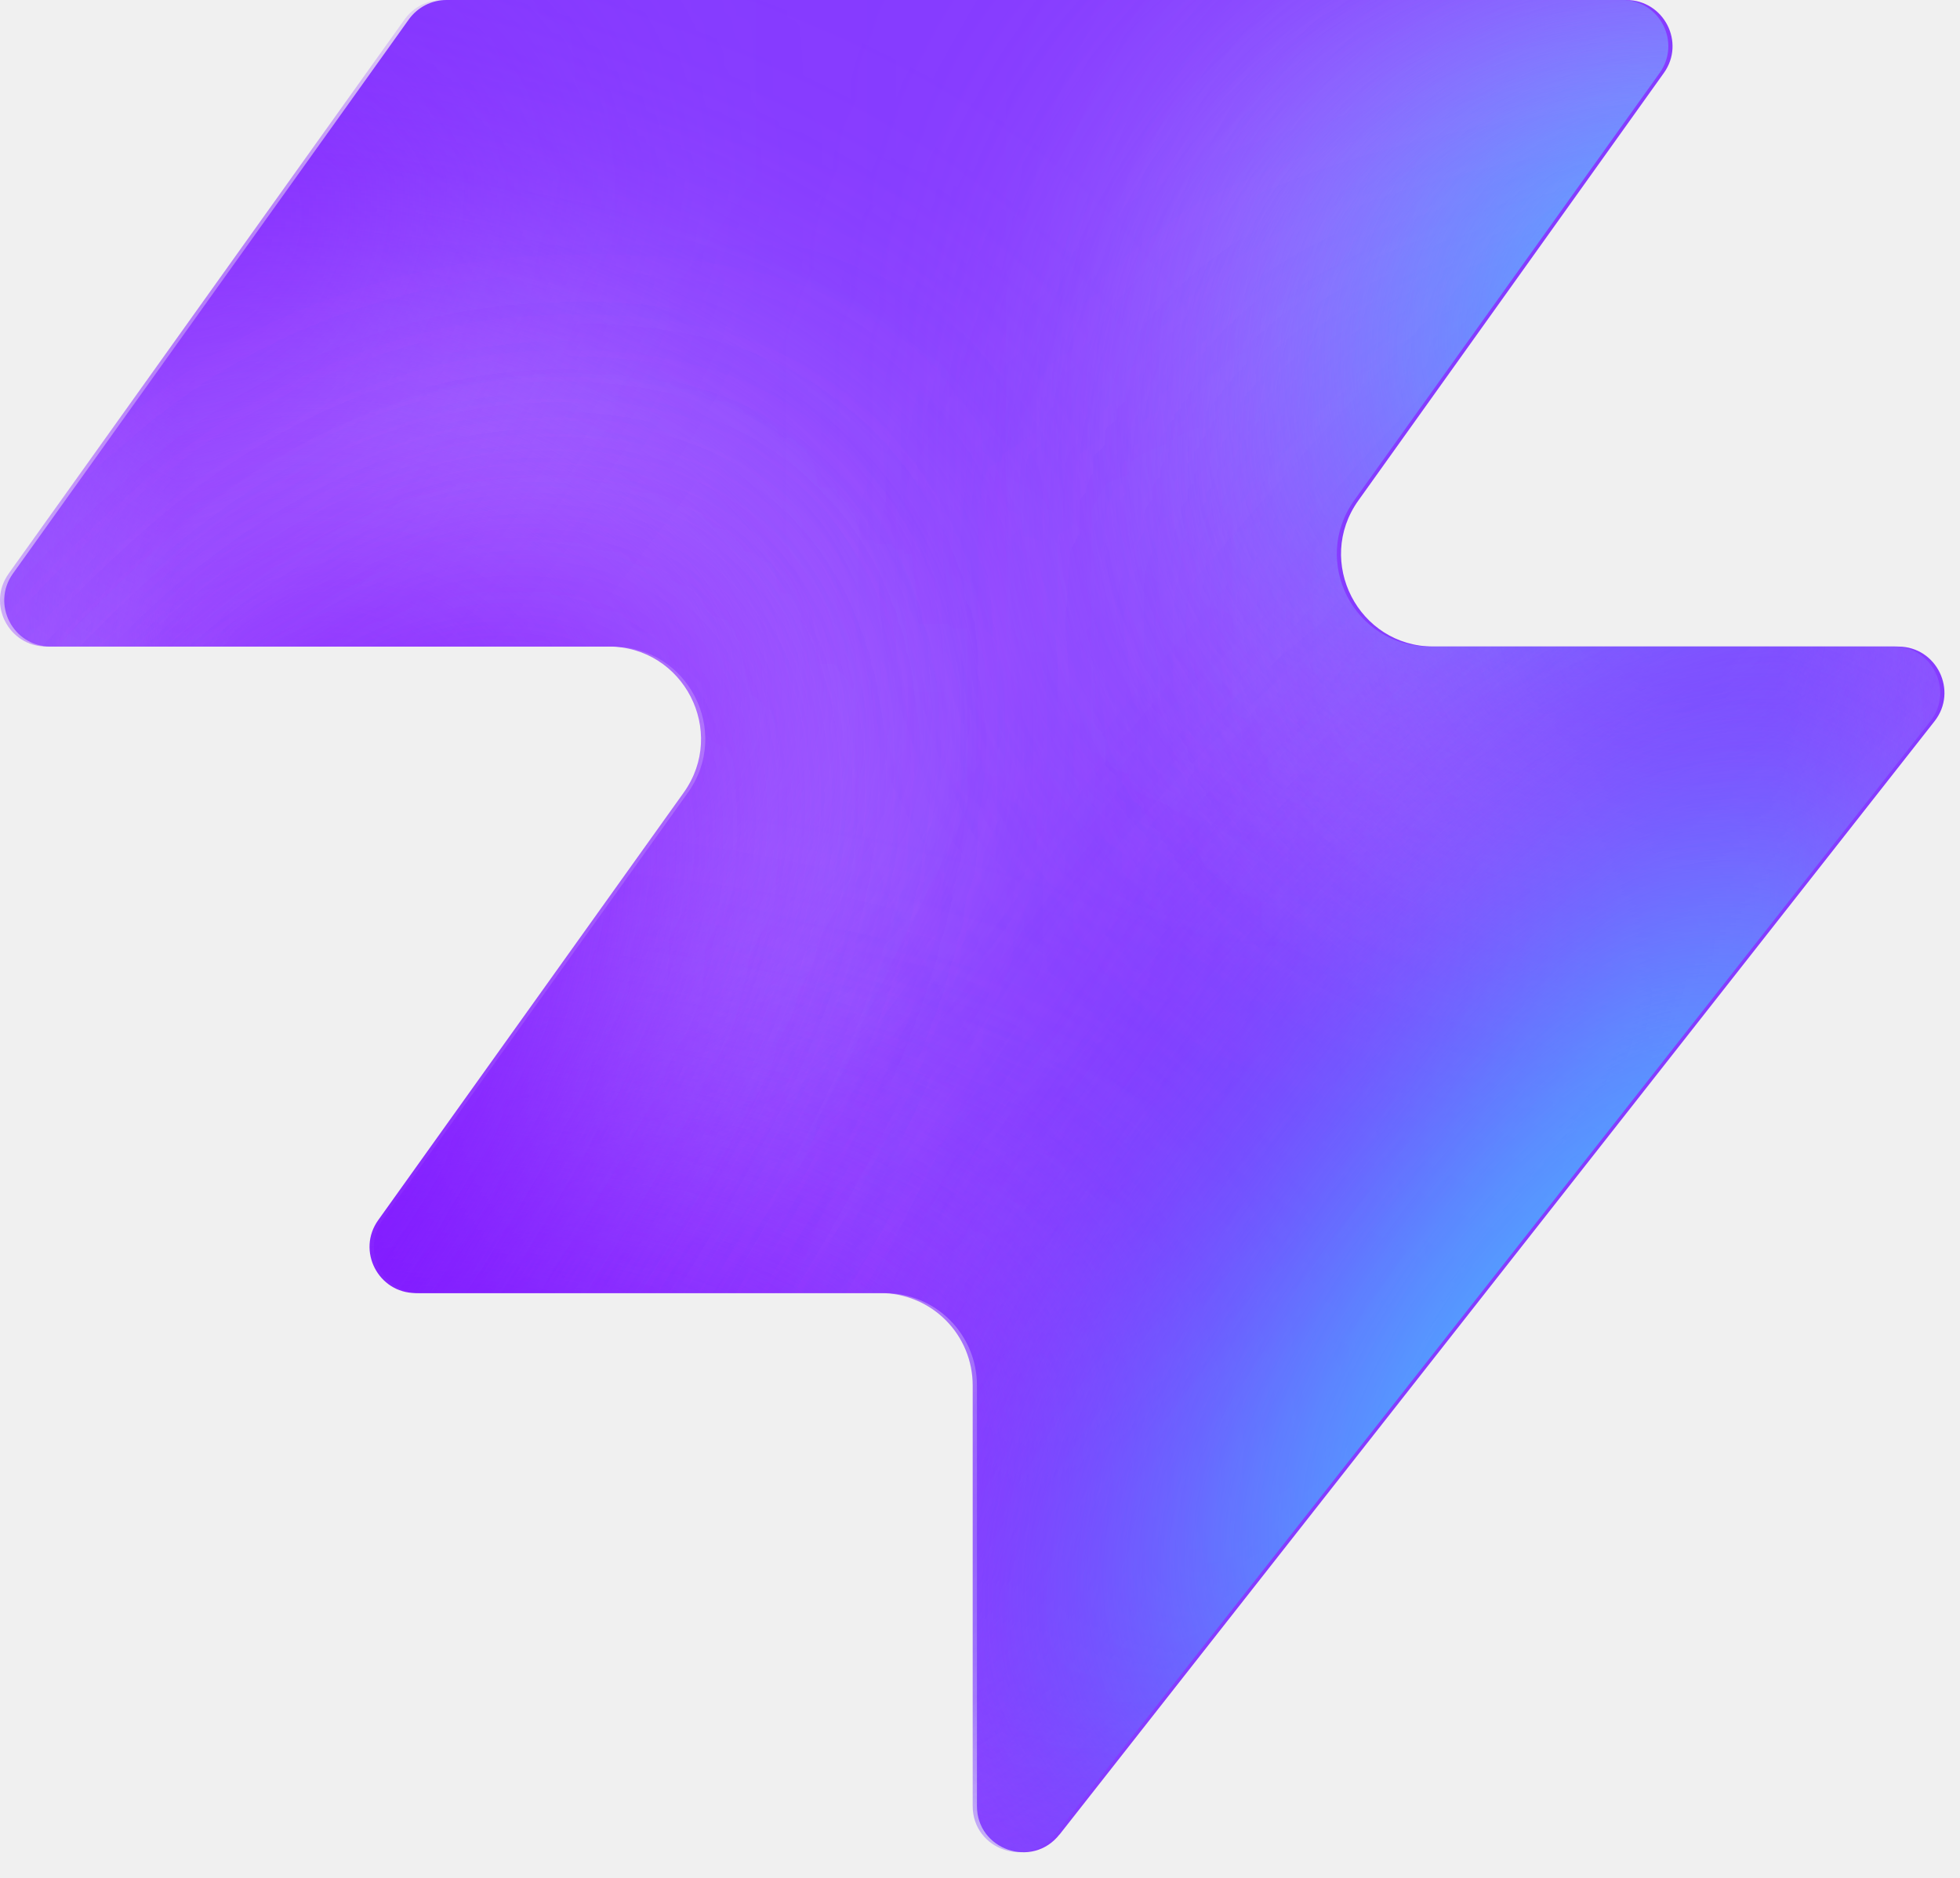
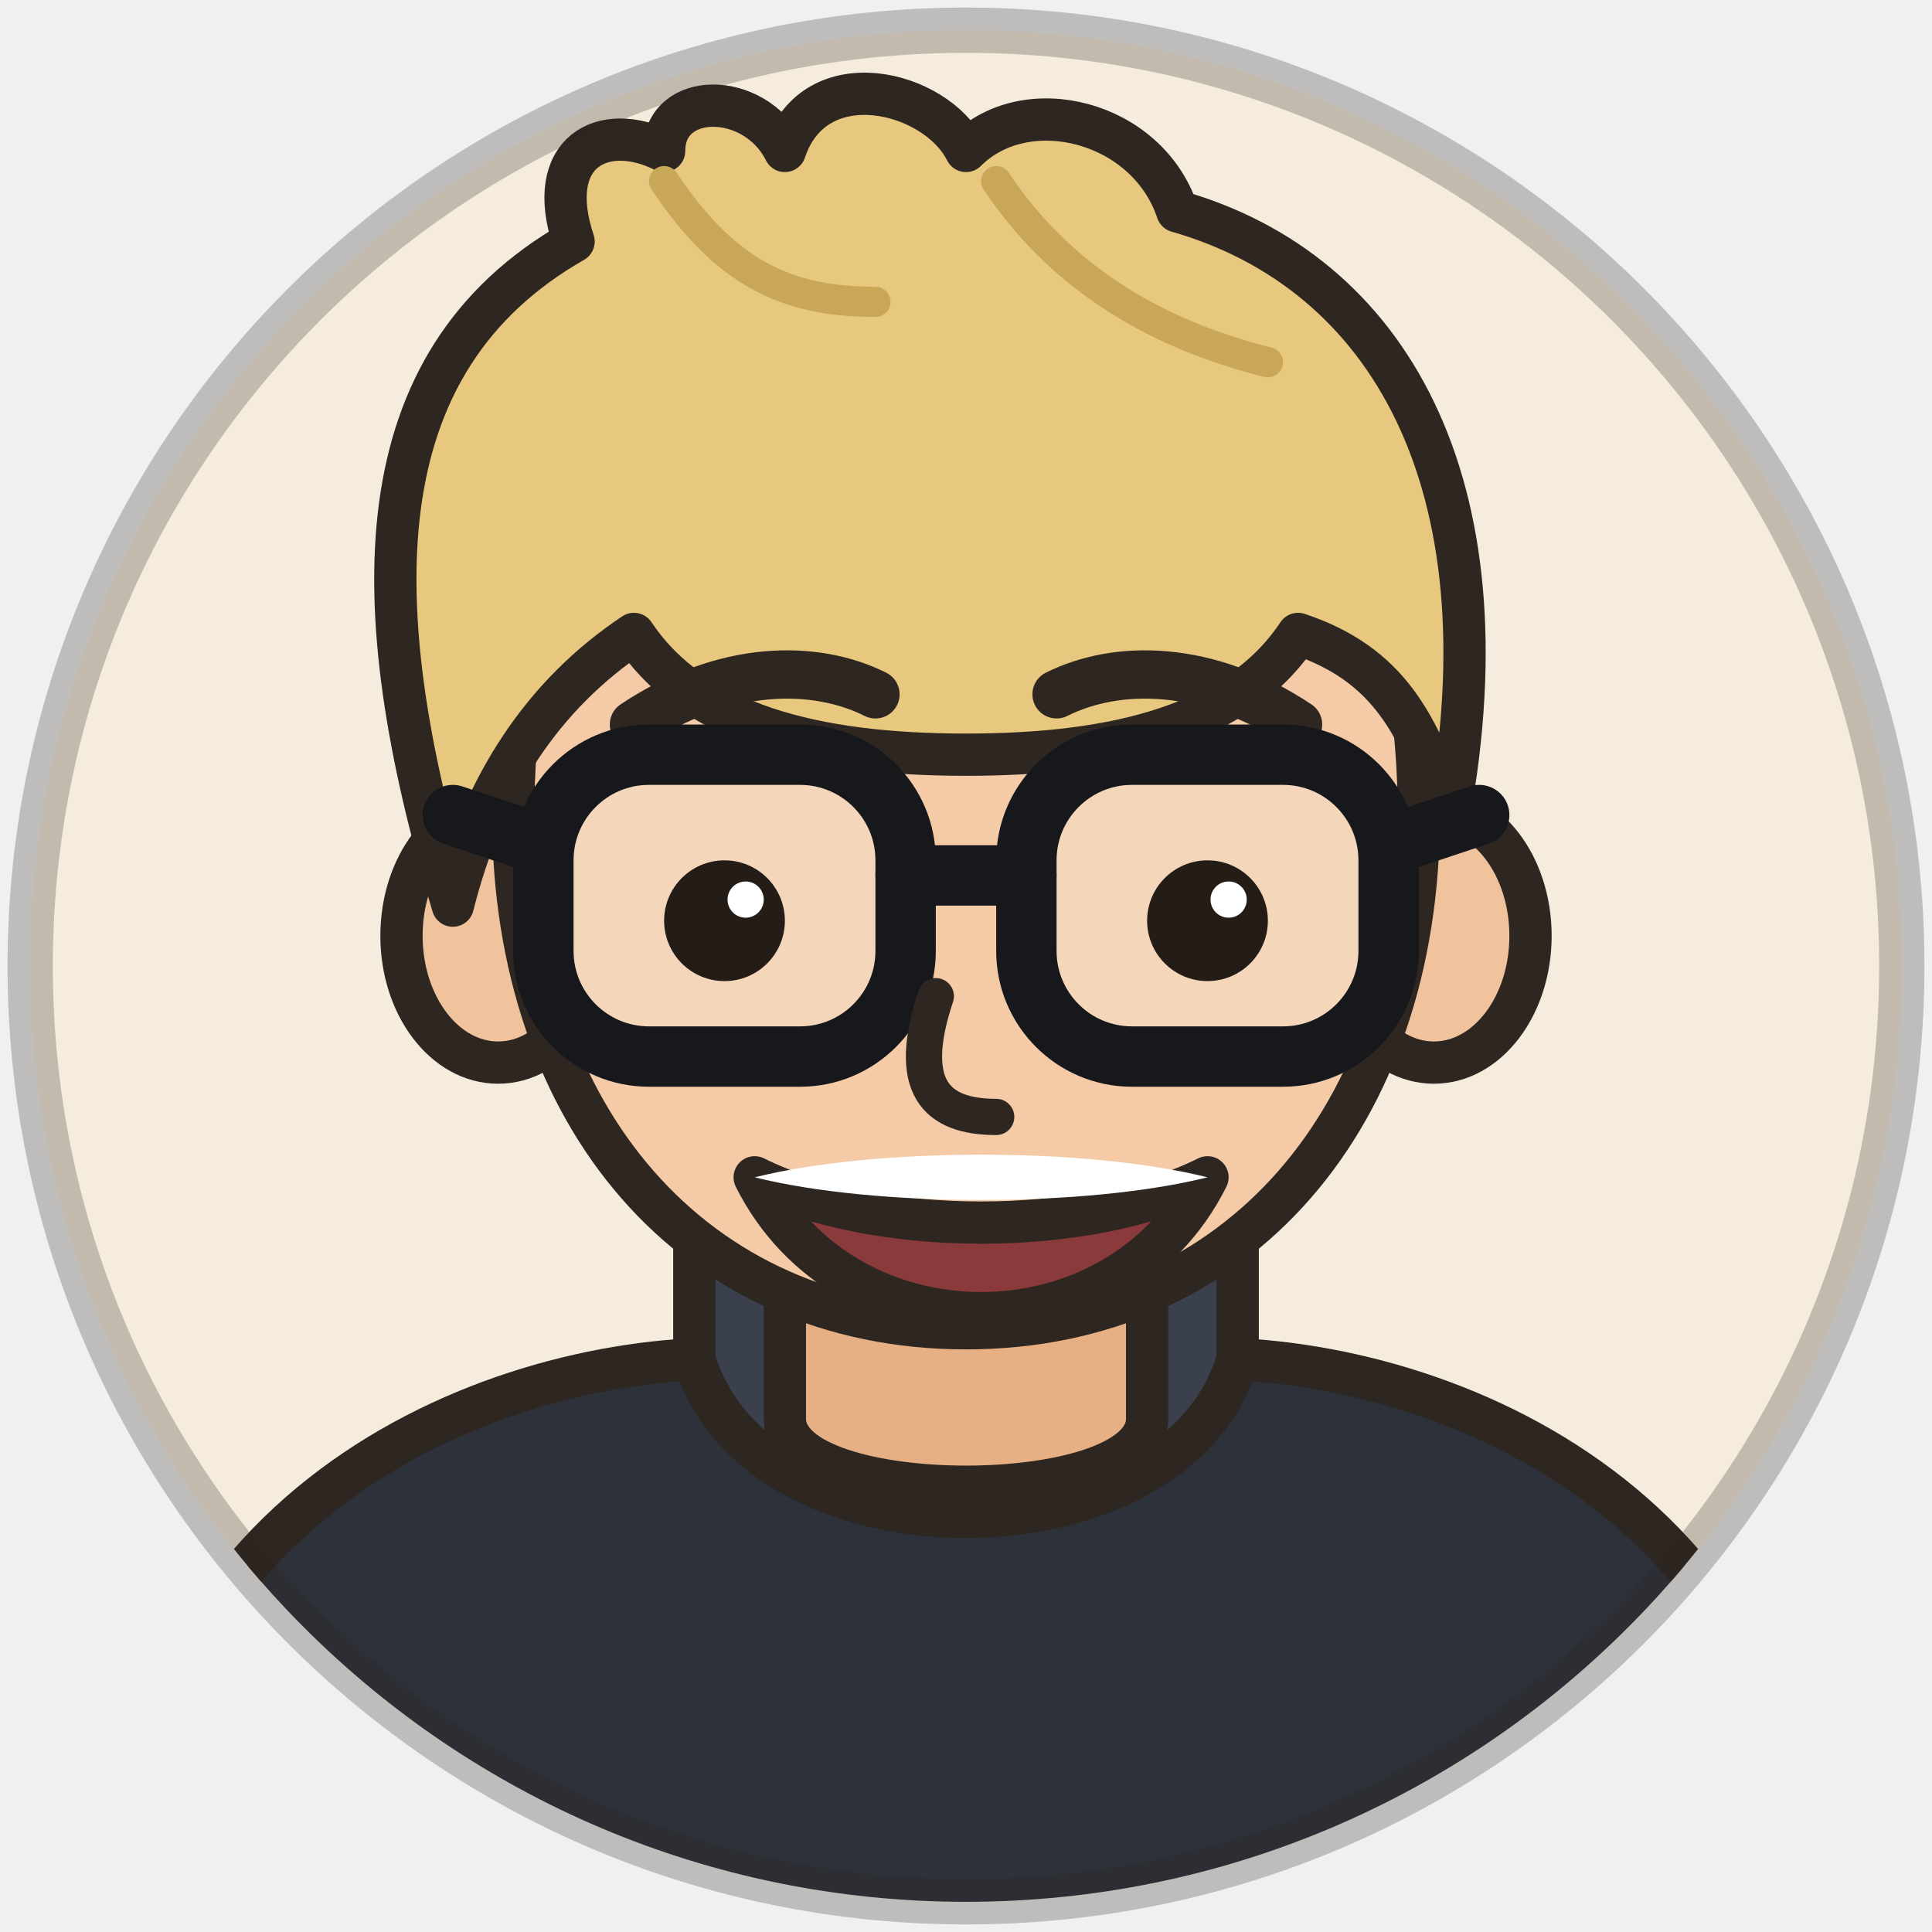
- <svg xmlns="http://www.w3.org/2000/svg" width="48" height="46" fill="none" viewBox="0 0 48 46">
-   <path fill="#863bff" d="M25.946 44.938c-.664.845-2.021.375-2.021-.698V33.937a2.26 2.26 0 0 0-2.262-2.262H10.287c-.92 0-1.456-1.04-.92-1.788l7.48-10.471c1.07-1.497 0-3.578-1.842-3.578H1.237c-.92 0-1.456-1.04-.92-1.788L10.013.474c.214-.297.556-.474.92-.474h28.894c.92 0 1.456 1.04.92 1.788l-7.48 10.471c-1.07 1.498 0 3.579 1.842 3.579h11.377c.943 0 1.473 1.088.89 1.83L25.947 44.94z" style="fill:#863bff;fill:color(display-p3 .525 .23 1);fill-opacity:1" />
-   <mask id="a" width="48" height="46" x="0" y="0" maskUnits="userSpaceOnUse" style="mask-type:alpha">
-     <path fill="#000" d="M25.842 44.938c-.664.844-2.021.375-2.021-.698V33.937a2.26 2.26 0 0 0-2.262-2.262H10.183c-.92 0-1.456-1.04-.92-1.788l7.48-10.471c1.07-1.498 0-3.579-1.842-3.579H1.133c-.92 0-1.456-1.04-.92-1.787L9.91.473c.214-.297.556-.474.92-.474h28.894c.92 0 1.456 1.04.92 1.788l-7.48 10.471c-1.07 1.498 0 3.578 1.842 3.578h11.377c.943 0 1.473 1.088.89 1.832L25.843 44.94z" style="fill:#000;fill-opacity:1" />
-   </mask>
-   <g mask="url(#a)">
-     <g filter="url(#b)">
-       <ellipse cx="5.508" cy="14.704" fill="#ede6ff" rx="5.508" ry="14.704" style="fill:#ede6ff;fill:color(display-p3 .927 .903 1);fill-opacity:1" transform="matrix(.00324 1 1 -.00324 -4.47 31.516)" />
+ <svg xmlns="http://www.w3.org/2000/svg" viewBox="0 0 64 64" width="64" height="64">
+   <defs>
+     <clipPath id="badge">
+       <circle cx="32" cy="32" r="31" />
+     </clipPath>
+   </defs>
+   <circle cx="32" cy="32" r="31" fill="#F5ECDD" />
+   <g clip-path="url(#badge)" stroke="#2E2620" stroke-width="1.4" stroke-linejoin="round" stroke-linecap="round">
+     <path d="M4 64 C4 50 16 45 24 45 L40 45 C48 45 60 50 60 64 Z" fill="#2C313A" />
+     <path d="M23 45 C25 52 39 52 41 45 L41 41 L23 41 Z" fill="#3A414C" />
+     <path d="M26 40 L26 47 C26 50 38 50 38 47 L38 40 Z" fill="#E6B084" />
+     <ellipse cx="16.5" cy="31" rx="3.2" ry="4.2" fill="#F1C39C" />
+     <ellipse cx="47.5" cy="31" rx="3.2" ry="4.2" fill="#F1C39C" />
+     <path d="M17 27 C17 15 24 9 32 9 C40 9 47 15 47 27 C47 37 41 44 32 44 C23 44 17 37 17 27 Z" fill="#F4CBA6" />
+     <path d="M15 30              C12 20 12 12 19 8              C18 5 20 4 22 5              C22 3 25 3 26 5              C27 2 31 3 32 5              C34 3 38 4 39 7              C46 9 50 16 48 27              C47 24 46 22 43 21              C41 24 37 25 32 25              C27 25 23 24 21 21              C18 23 16 26 15 30 Z" fill="#E8C77F" />
+     <path d="M22 6 C24 9 26 10 29 10" fill="none" stroke="#C9A758" stroke-width="1" />
+     <path d="M33 6 C35 9 38 11 42 12" fill="none" stroke="#C9A758" stroke-width="1" />
+     <path d="M21 24 C24 22 27 22 29 23" fill="none" stroke-width="1.6" />
+     <path d="M35 23 C37 22 40 22 43 24" fill="none" stroke-width="1.6" />
+     <g fill="#F7FAFC" fill-opacity="0.25">
+       <rect x="18" y="25" width="12" height="10" rx="3.5" stroke="#17181B" stroke-width="2" />
+       <rect x="34" y="25" width="12" height="10" rx="3.5" stroke="#17181B" stroke-width="2" />
    </g>
-     <g filter="url(#c)">
-       <ellipse cx="10.399" cy="29.851" fill="#ede6ff" rx="10.399" ry="29.851" style="fill:#ede6ff;fill:color(display-p3 .927 .903 1);fill-opacity:1" transform="matrix(.00324 1 1 -.00324 -39.328 7.883)" />
-     </g>
-     <g filter="url(#d)">
-       <ellipse cx="5.508" cy="30.487" fill="#7e14ff" rx="5.508" ry="30.487" style="fill:#7e14ff;fill:color(display-p3 .492 .077 1);fill-opacity:1" transform="rotate(89.814 -25.913 -14.639)scale(1 -1)" />
-     </g>
-     <g filter="url(#e)">
-       <ellipse cx="5.508" cy="30.599" fill="#7e14ff" rx="5.508" ry="30.599" style="fill:#7e14ff;fill:color(display-p3 .492 .077 1);fill-opacity:1" transform="rotate(89.814 -32.644 -3.334)scale(1 -1)" />
-     </g>
-     <g filter="url(#f)">
-       <ellipse cx="5.508" cy="30.599" fill="#7e14ff" rx="5.508" ry="30.599" style="fill:#7e14ff;fill:color(display-p3 .492 .077 1);fill-opacity:1" transform="matrix(.00324 1 1 -.00324 -34.34 30.47)" />
-     </g>
-     <g filter="url(#g)">
-       <ellipse cx="14.072" cy="22.078" fill="#ede6ff" rx="14.072" ry="22.078" style="fill:#ede6ff;fill:color(display-p3 .927 .903 1);fill-opacity:1" transform="rotate(93.35 24.506 48.493)scale(-1 1)" />
-     </g>
-     <g filter="url(#h)">
-       <ellipse cx="3.47" cy="21.501" fill="#7e14ff" rx="3.47" ry="21.501" style="fill:#7e14ff;fill:color(display-p3 .492 .077 1);fill-opacity:1" transform="rotate(89.009 28.708 47.59)scale(-1 1)" />
-     </g>
-     <g filter="url(#i)">
-       <ellipse cx="3.47" cy="21.501" fill="#7e14ff" rx="3.47" ry="21.501" style="fill:#7e14ff;fill:color(display-p3 .492 .077 1);fill-opacity:1" transform="rotate(89.009 28.708 47.59)scale(-1 1)" />
-     </g>
-     <g filter="url(#j)">
-       <ellipse cx=".387" cy="8.972" fill="#7e14ff" rx="4.407" ry="29.108" style="fill:#7e14ff;fill:color(display-p3 .492 .077 1);fill-opacity:1" transform="rotate(39.51 .387 8.972)" />
-     </g>
-     <g filter="url(#k)">
-       <ellipse cx="47.523" cy="-6.092" fill="#7e14ff" rx="4.407" ry="29.108" style="fill:#7e14ff;fill:color(display-p3 .492 .077 1);fill-opacity:1" transform="rotate(37.892 47.523 -6.092)" />
-     </g>
-     <g filter="url(#l)">
-       <ellipse cx="41.412" cy="6.333" fill="#47bfff" rx="5.971" ry="9.665" style="fill:#47bfff;fill:color(display-p3 .28 .748 1);fill-opacity:1" transform="rotate(37.892 41.412 6.333)" />
-     </g>
-     <g filter="url(#m)">
-       <ellipse cx="-1.879" cy="38.332" fill="#7e14ff" rx="4.407" ry="29.108" style="fill:#7e14ff;fill:color(display-p3 .492 .077 1);fill-opacity:1" transform="rotate(37.892 -1.88 38.332)" />
-     </g>
-     <g filter="url(#n)">
-       <ellipse cx="-1.879" cy="38.332" fill="#7e14ff" rx="4.407" ry="29.108" style="fill:#7e14ff;fill:color(display-p3 .492 .077 1);fill-opacity:1" transform="rotate(37.892 -1.88 38.332)" />
-     </g>
-     <g filter="url(#o)">
-       <ellipse cx="35.651" cy="29.907" fill="#7e14ff" rx="4.407" ry="29.108" style="fill:#7e14ff;fill:color(display-p3 .492 .077 1);fill-opacity:1" transform="rotate(37.892 35.651 29.907)" />
-     </g>
-     <g filter="url(#p)">
-       <ellipse cx="38.418" cy="32.4" fill="#47bfff" rx="5.971" ry="15.297" style="fill:#47bfff;fill:color(display-p3 .28 .748 1);fill-opacity:1" transform="rotate(37.892 38.418 32.4)" />
-     </g>
+     <path d="M30 29 L34 29" stroke="#17181B" stroke-width="2" />
+     <path d="M18 28 L15 27" stroke="#17181B" stroke-width="2" />
+     <path d="M46 28 L49 27" stroke="#17181B" stroke-width="2" />
+     <circle cx="24" cy="30.5" r="2" fill="#241C16" stroke="none" />
+     <circle cx="40" cy="30.5" r="2" fill="#241C16" stroke="none" />
+     <circle cx="24.7" cy="29.8" r="0.6" fill="#fff" stroke="none" />
+     <circle cx="40.7" cy="29.8" r="0.6" fill="#fff" stroke="none" />
+     <path d="M31 33 C30 36 31 37 33 37" fill="none" stroke-width="1.2" />
+     <path d="M25 39 C28 45 37 45 40 39 C36 41 29 41 25 39 Z" fill="#8A3A3A" />
+     <path d="M25 39 C29 40 36 40 40 39 C36 38 29 38 25 39 Z" fill="#FFFFFF" stroke="none" />
  </g>
-   <defs>
-     <filter id="b" width="60.045" height="41.654" x="-19.77" y="16.149" color-interpolation-filters="sRGB" filterUnits="userSpaceOnUse">
-       <feFlood flood-opacity="0" result="BackgroundImageFix" />
-       <feBlend in="SourceGraphic" in2="BackgroundImageFix" result="shape" />
-       <feGaussianBlur result="effect1_foregroundBlur_2002_17158" stdDeviation="7.659" />
-     </filter>
-     <filter id="c" width="90.34" height="51.437" x="-54.613" y="-7.533" color-interpolation-filters="sRGB" filterUnits="userSpaceOnUse">
-       <feFlood flood-opacity="0" result="BackgroundImageFix" />
-       <feBlend in="SourceGraphic" in2="BackgroundImageFix" result="shape" />
-       <feGaussianBlur result="effect1_foregroundBlur_2002_17158" stdDeviation="7.659" />
-     </filter>
-     <filter id="d" width="79.355" height="29.4" x="-49.64" y="2.03" color-interpolation-filters="sRGB" filterUnits="userSpaceOnUse">
-       <feFlood flood-opacity="0" result="BackgroundImageFix" />
-       <feBlend in="SourceGraphic" in2="BackgroundImageFix" result="shape" />
-       <feGaussianBlur result="effect1_foregroundBlur_2002_17158" stdDeviation="4.596" />
-     </filter>
-     <filter id="e" width="79.579" height="29.4" x="-45.045" y="20.029" color-interpolation-filters="sRGB" filterUnits="userSpaceOnUse">
-       <feFlood flood-opacity="0" result="BackgroundImageFix" />
-       <feBlend in="SourceGraphic" in2="BackgroundImageFix" result="shape" />
-       <feGaussianBlur result="effect1_foregroundBlur_2002_17158" stdDeviation="4.596" />
-     </filter>
-     <filter id="f" width="79.579" height="29.4" x="-43.513" y="21.178" color-interpolation-filters="sRGB" filterUnits="userSpaceOnUse">
-       <feFlood flood-opacity="0" result="BackgroundImageFix" />
-       <feBlend in="SourceGraphic" in2="BackgroundImageFix" result="shape" />
-       <feGaussianBlur result="effect1_foregroundBlur_2002_17158" stdDeviation="4.596" />
-     </filter>
-     <filter id="g" width="74.749" height="58.852" x="15.756" y="-17.901" color-interpolation-filters="sRGB" filterUnits="userSpaceOnUse">
-       <feFlood flood-opacity="0" result="BackgroundImageFix" />
-       <feBlend in="SourceGraphic" in2="BackgroundImageFix" result="shape" />
-       <feGaussianBlur result="effect1_foregroundBlur_2002_17158" stdDeviation="7.659" />
-     </filter>
-     <filter id="h" width="61.377" height="25.362" x="23.548" y="2.284" color-interpolation-filters="sRGB" filterUnits="userSpaceOnUse">
-       <feFlood flood-opacity="0" result="BackgroundImageFix" />
-       <feBlend in="SourceGraphic" in2="BackgroundImageFix" result="shape" />
-       <feGaussianBlur result="effect1_foregroundBlur_2002_17158" stdDeviation="4.596" />
-     </filter>
-     <filter id="i" width="61.377" height="25.362" x="23.548" y="2.284" color-interpolation-filters="sRGB" filterUnits="userSpaceOnUse">
-       <feFlood flood-opacity="0" result="BackgroundImageFix" />
-       <feBlend in="SourceGraphic" in2="BackgroundImageFix" result="shape" />
-       <feGaussianBlur result="effect1_foregroundBlur_2002_17158" stdDeviation="4.596" />
-     </filter>
-     <filter id="j" width="56.045" height="63.649" x="-27.636" y="-22.853" color-interpolation-filters="sRGB" filterUnits="userSpaceOnUse">
-       <feFlood flood-opacity="0" result="BackgroundImageFix" />
-       <feBlend in="SourceGraphic" in2="BackgroundImageFix" result="shape" />
-       <feGaussianBlur result="effect1_foregroundBlur_2002_17158" stdDeviation="4.596" />
-     </filter>
-     <filter id="k" width="54.814" height="64.646" x="20.116" y="-38.415" color-interpolation-filters="sRGB" filterUnits="userSpaceOnUse">
-       <feFlood flood-opacity="0" result="BackgroundImageFix" />
-       <feBlend in="SourceGraphic" in2="BackgroundImageFix" result="shape" />
-       <feGaussianBlur result="effect1_foregroundBlur_2002_17158" stdDeviation="4.596" />
-     </filter>
-     <filter id="l" width="33.541" height="35.313" x="24.641" y="-11.323" color-interpolation-filters="sRGB" filterUnits="userSpaceOnUse">
-       <feFlood flood-opacity="0" result="BackgroundImageFix" />
-       <feBlend in="SourceGraphic" in2="BackgroundImageFix" result="shape" />
-       <feGaussianBlur result="effect1_foregroundBlur_2002_17158" stdDeviation="4.596" />
-     </filter>
-     <filter id="m" width="54.814" height="64.646" x="-29.286" y="6.009" color-interpolation-filters="sRGB" filterUnits="userSpaceOnUse">
-       <feFlood flood-opacity="0" result="BackgroundImageFix" />
-       <feBlend in="SourceGraphic" in2="BackgroundImageFix" result="shape" />
-       <feGaussianBlur result="effect1_foregroundBlur_2002_17158" stdDeviation="4.596" />
-     </filter>
-     <filter id="n" width="54.814" height="64.646" x="-29.286" y="6.009" color-interpolation-filters="sRGB" filterUnits="userSpaceOnUse">
-       <feFlood flood-opacity="0" result="BackgroundImageFix" />
-       <feBlend in="SourceGraphic" in2="BackgroundImageFix" result="shape" />
-       <feGaussianBlur result="effect1_foregroundBlur_2002_17158" stdDeviation="4.596" />
-     </filter>
-     <filter id="o" width="54.814" height="64.646" x="8.244" y="-2.416" color-interpolation-filters="sRGB" filterUnits="userSpaceOnUse">
-       <feFlood flood-opacity="0" result="BackgroundImageFix" />
-       <feBlend in="SourceGraphic" in2="BackgroundImageFix" result="shape" />
-       <feGaussianBlur result="effect1_foregroundBlur_2002_17158" stdDeviation="4.596" />
-     </filter>
-     <filter id="p" width="39.409" height="43.623" x="18.713" y="10.588" color-interpolation-filters="sRGB" filterUnits="userSpaceOnUse">
-       <feFlood flood-opacity="0" result="BackgroundImageFix" />
-       <feBlend in="SourceGraphic" in2="BackgroundImageFix" result="shape" />
-       <feGaussianBlur result="effect1_foregroundBlur_2002_17158" stdDeviation="4.596" />
-     </filter>
-   </defs>
+   <circle cx="32" cy="32" r="31" fill="none" stroke="#2E2620" stroke-width="1.5" stroke-opacity="0.25" />
</svg>
